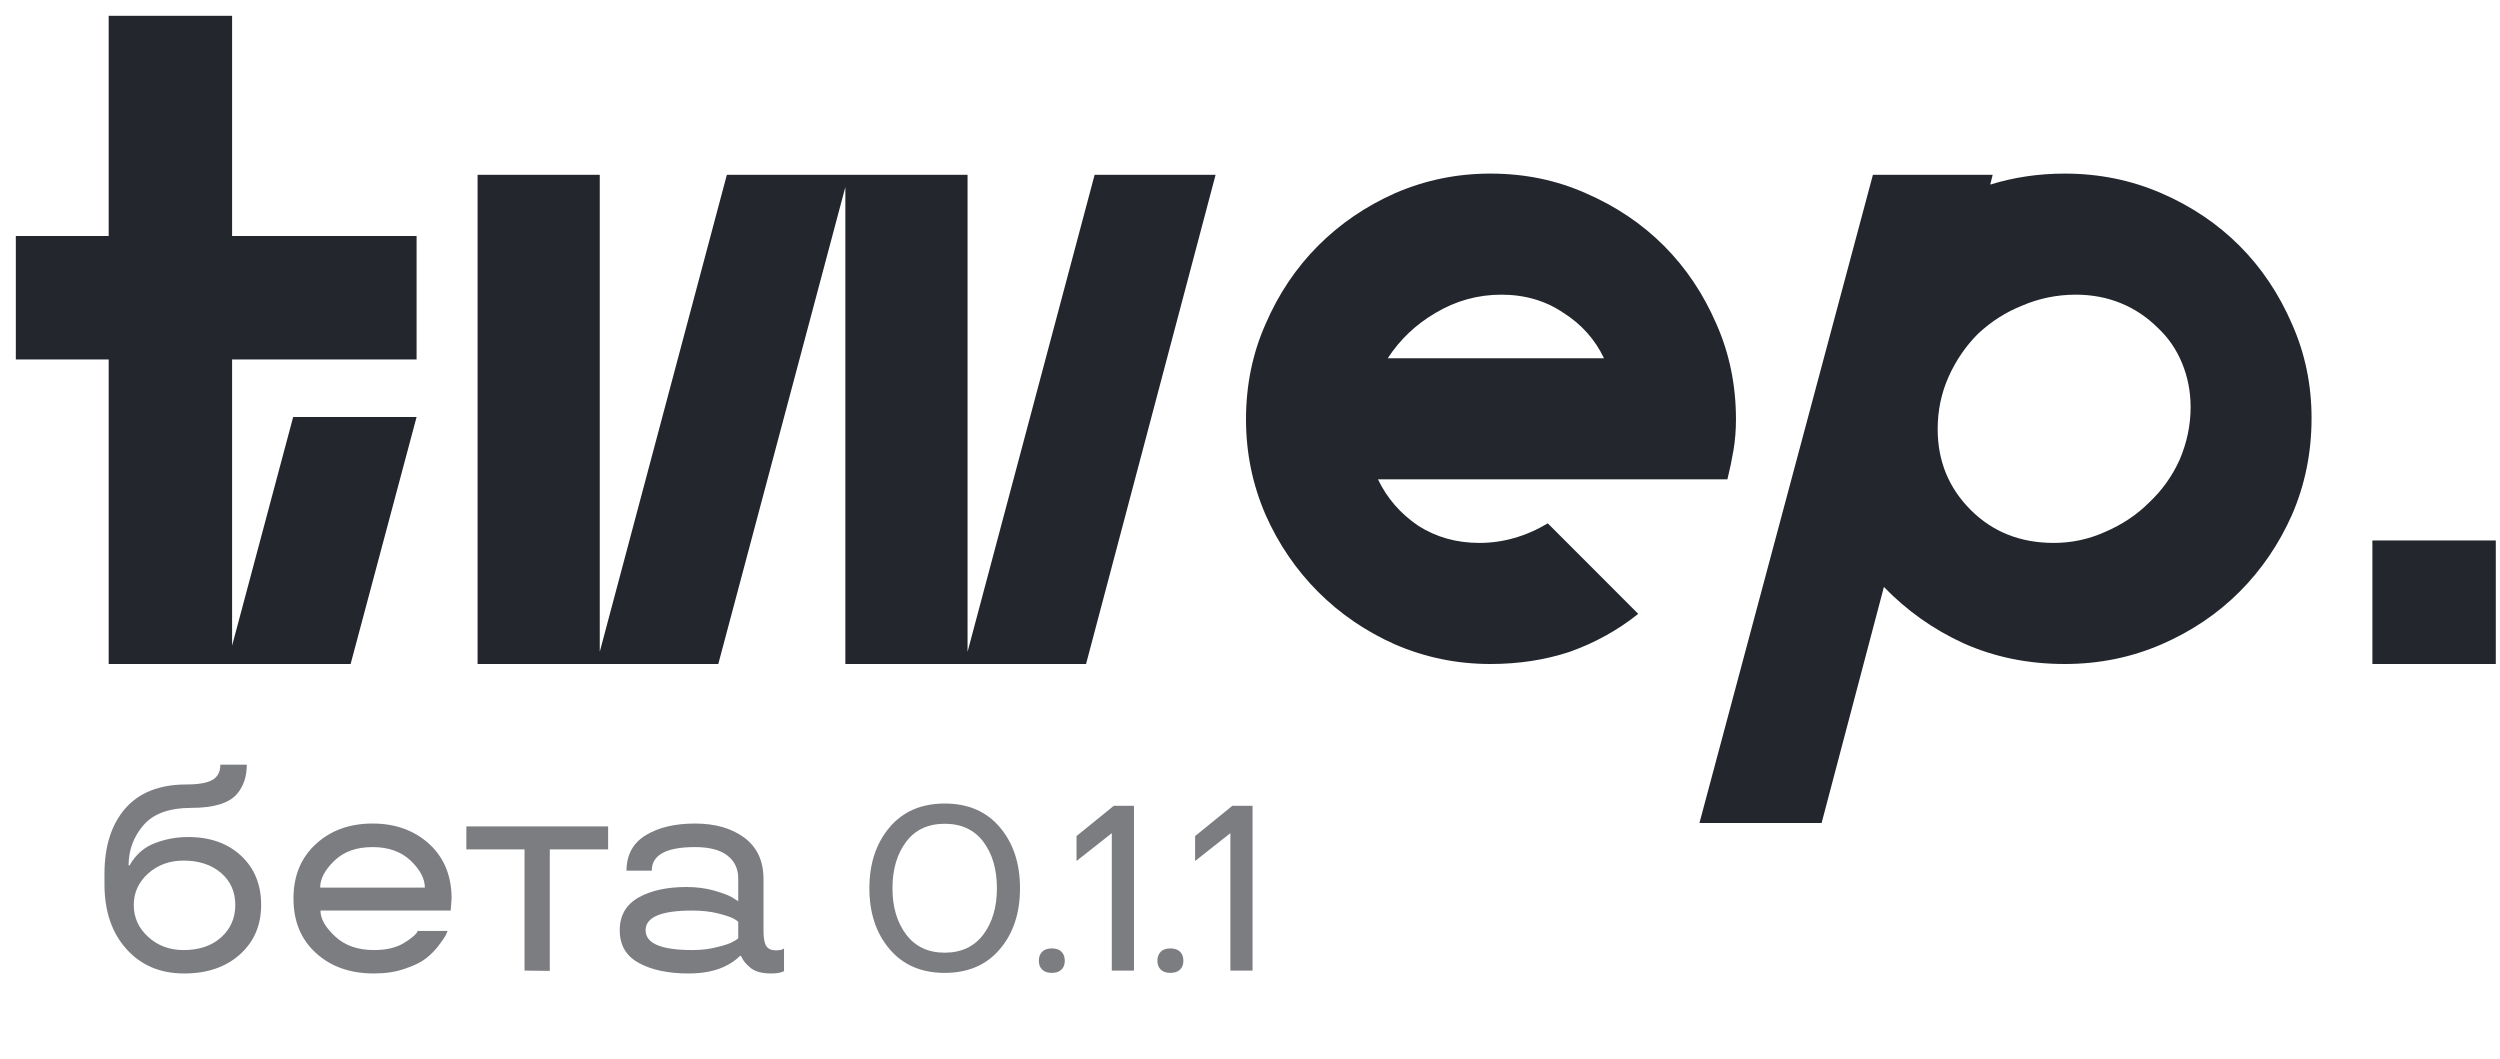
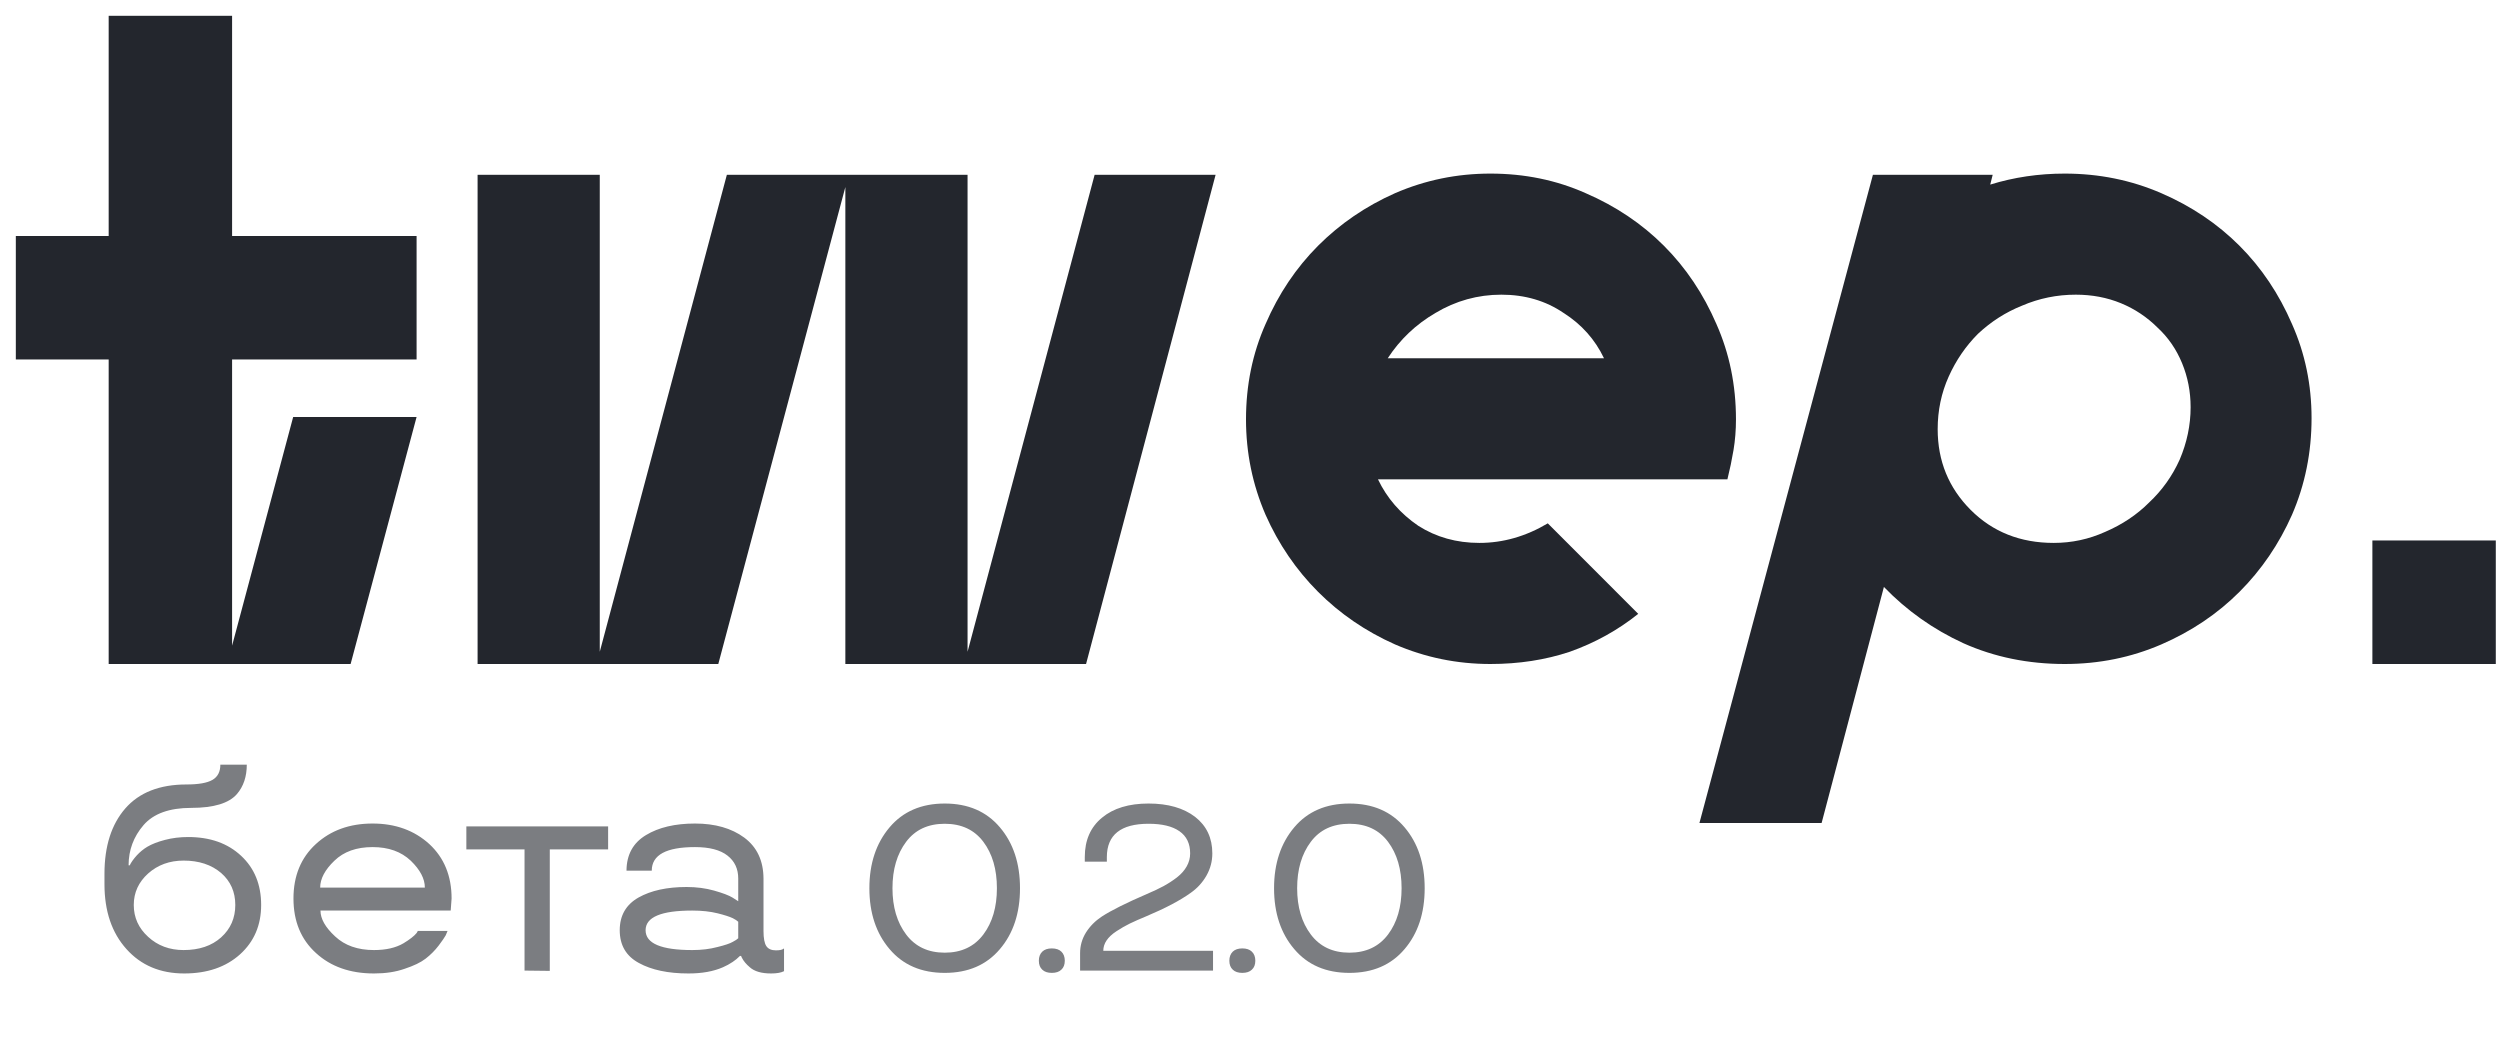
<svg xmlns="http://www.w3.org/2000/svg" width="85" height="36" viewBox="0 0 85 36" fill="none">
  <path d="M3.695 12.222V22.576H11.921L14.164 14.177H9.968L7.891 21.952V12.222H14.164V8.023H7.891V0.538H3.695V8.023H0.538V12.222H3.695Z" fill="#23262D" />
  <path d="M41.33 5.944H37.217L32.897 22.16V5.944H24.713L20.392 22.16V5.944H16.238V22.576H24.422L28.742 6.36V22.576H36.926L41.33 5.944Z" fill="#23262D" />
  <path d="M50.299 18.459C49.523 18.459 48.831 18.265 48.222 17.877C47.612 17.462 47.156 16.935 46.851 16.297H58.732C58.815 15.965 58.884 15.632 58.94 15.299C58.995 14.967 59.023 14.62 59.023 14.26C59.023 13.096 58.801 12.014 58.358 11.017C57.915 9.991 57.32 9.104 56.572 8.355C55.824 7.607 54.938 7.011 53.913 6.568C52.916 6.124 51.836 5.902 50.673 5.902C49.537 5.902 48.457 6.124 47.432 6.568C46.435 7.011 45.563 7.607 44.815 8.355C44.068 9.104 43.472 9.991 43.029 11.017C42.586 12.014 42.364 13.096 42.364 14.26C42.364 15.396 42.586 16.477 43.029 17.503C43.472 18.501 44.068 19.374 44.815 20.123C45.563 20.871 46.435 21.467 47.432 21.911C48.457 22.354 49.537 22.576 50.673 22.576C51.642 22.576 52.542 22.437 53.373 22.16C54.232 21.855 55.007 21.425 55.7 20.871L52.625 17.794C51.878 18.238 51.102 18.459 50.299 18.459ZM51.047 10.019C51.85 10.019 52.556 10.227 53.165 10.642C53.775 11.03 54.232 11.543 54.536 12.181H47.183C47.599 11.543 48.139 11.03 48.803 10.642C49.496 10.227 50.244 10.019 51.047 10.019Z" fill="#23262D" />
  <path d="M67.751 5.944H63.679L57.781 27.981H61.935L64.053 19.956C64.829 20.76 65.729 21.398 66.754 21.869C67.806 22.34 68.955 22.576 70.202 22.576C71.365 22.576 72.459 22.354 73.484 21.911C74.508 21.467 75.394 20.871 76.142 20.123C76.89 19.374 77.485 18.501 77.928 17.503C78.372 16.477 78.593 15.383 78.593 14.218C78.593 13.082 78.372 12.014 77.928 11.017C77.485 9.991 76.89 9.104 76.142 8.355C75.394 7.607 74.508 7.011 73.484 6.568C72.459 6.124 71.365 5.902 70.202 5.902C69.315 5.902 68.471 6.027 67.668 6.276L67.751 5.944ZM65.881 14.592C65.881 13.955 66.006 13.359 66.255 12.805C66.504 12.25 66.837 11.765 67.252 11.349C67.695 10.934 68.194 10.615 68.748 10.393C69.329 10.143 69.939 10.019 70.576 10.019C71.129 10.019 71.642 10.116 72.113 10.31C72.583 10.504 72.999 10.781 73.359 11.141C73.719 11.474 73.996 11.876 74.19 12.347C74.384 12.818 74.481 13.317 74.481 13.844C74.481 14.454 74.356 15.05 74.107 15.632C73.857 16.186 73.511 16.672 73.068 17.087C72.653 17.503 72.154 17.836 71.573 18.085C71.019 18.335 70.437 18.459 69.828 18.459C68.692 18.459 67.751 18.085 67.003 17.337C66.255 16.588 65.881 15.674 65.881 14.592Z" fill="#23262D" />
  <path d="M84.857 22.576V18.376H80.661V22.576H84.857Z" fill="#23262D" />
  <g opacity="0.6">
    <path d="M6.501 27.468C5.759 27.468 5.218 27.663 4.88 28.054C4.541 28.448 4.372 28.903 4.372 29.421H4.411C4.457 29.323 4.536 29.211 4.65 29.084C4.755 28.97 4.873 28.872 5.007 28.791C5.16 28.7 5.36 28.622 5.607 28.557C5.855 28.491 6.118 28.459 6.398 28.459C7.144 28.459 7.744 28.672 8.2 29.099C8.653 29.522 8.879 30.078 8.879 30.769C8.879 31.455 8.64 32.015 8.161 32.448C7.679 32.881 7.046 33.098 6.262 33.098C5.448 33.098 4.794 32.821 4.299 32.268C3.801 31.714 3.552 30.979 3.552 30.061V29.709C3.552 28.771 3.788 28.031 4.26 27.487C4.735 26.944 5.428 26.672 6.34 26.672C6.75 26.672 7.045 26.62 7.224 26.516C7.403 26.412 7.492 26.239 7.492 25.998H8.391C8.391 26.402 8.28 26.734 8.059 26.994C7.788 27.31 7.269 27.468 6.501 27.468ZM7.517 31.872C7.839 31.582 8 31.215 8 30.769C8 30.323 7.839 29.96 7.517 29.68C7.188 29.4 6.763 29.26 6.242 29.26C5.767 29.26 5.365 29.406 5.036 29.699C4.711 29.992 4.548 30.349 4.548 30.769C4.548 31.195 4.711 31.556 5.036 31.852C5.362 32.152 5.764 32.302 6.242 32.302C6.773 32.302 7.198 32.158 7.517 31.872ZM15.354 30.549L15.324 30.959H10.896C10.896 31.239 11.062 31.532 11.394 31.838C11.722 32.147 12.163 32.302 12.717 32.302C13.124 32.302 13.457 32.225 13.718 32.072C13.933 31.942 14.082 31.825 14.167 31.721L14.206 31.652H15.217C15.197 31.701 15.176 31.752 15.153 31.804C15.111 31.879 15.031 31.994 14.914 32.15C14.787 32.316 14.639 32.465 14.47 32.595C14.307 32.722 14.068 32.837 13.752 32.941C13.453 33.046 13.107 33.098 12.717 33.098C11.906 33.098 11.249 32.867 10.744 32.404C10.233 31.942 9.978 31.324 9.978 30.549C9.978 29.781 10.231 29.164 10.739 28.698C11.244 28.233 11.887 28 12.668 28C13.443 28 14.086 28.233 14.597 28.698C15.101 29.164 15.354 29.781 15.354 30.549ZM13.967 29.265C13.641 28.955 13.208 28.801 12.668 28.801C12.121 28.801 11.688 28.955 11.369 29.265C11.047 29.574 10.886 29.878 10.886 30.178H14.445C14.445 29.878 14.286 29.574 13.967 29.265ZM17.834 28.879H15.856V28.098H20.676V28.879H18.693V33.01L17.834 33V28.879ZM21.071 31.628C21.071 31.127 21.285 30.756 21.711 30.515C22.134 30.277 22.678 30.158 23.342 30.158C23.68 30.158 23.993 30.199 24.279 30.28C24.579 30.365 24.789 30.445 24.909 30.52L25.1 30.642V29.87C25.1 29.538 24.977 29.278 24.733 29.089C24.489 28.897 24.121 28.801 23.63 28.801C22.65 28.801 22.16 29.068 22.16 29.602H21.301C21.304 29.061 21.524 28.659 21.96 28.395C22.393 28.132 22.95 28 23.63 28C24.314 28 24.872 28.16 25.305 28.479C25.738 28.801 25.956 29.265 25.959 29.87V31.652C25.959 31.9 25.991 32.072 26.057 32.17C26.122 32.264 26.229 32.312 26.379 32.312C26.509 32.312 26.595 32.294 26.638 32.258L26.657 32.248V33.02C26.556 33.072 26.41 33.098 26.218 33.098C25.892 33.098 25.651 33.028 25.495 32.888C25.371 32.783 25.28 32.675 25.222 32.56L25.197 32.502H25.158C25.077 32.583 24.994 32.652 24.909 32.707C24.808 32.775 24.698 32.836 24.577 32.888C24.258 33.028 23.869 33.098 23.41 33.098C22.717 33.098 22.154 32.979 21.721 32.741C21.288 32.507 21.071 32.136 21.071 31.628ZM23.537 30.959C22.479 30.959 21.95 31.182 21.95 31.628C21.95 32.077 22.479 32.302 23.537 32.302C23.85 32.302 24.134 32.268 24.392 32.199C24.645 32.137 24.82 32.079 24.914 32.023C25.002 31.978 25.064 31.937 25.1 31.901V31.34C25.064 31.304 25.002 31.263 24.914 31.218C24.803 31.166 24.631 31.11 24.396 31.052C24.146 30.99 23.859 30.959 23.537 30.959Z" fill="#23262D" />
-     <path d="M33.996 32.27C33.54 32.809 32.915 33.078 32.121 33.078C31.327 33.078 30.702 32.809 30.246 32.27C29.788 31.733 29.559 31.043 29.559 30.199C29.559 29.361 29.788 28.671 30.246 28.129C30.702 27.59 31.327 27.32 32.121 27.32C32.915 27.32 33.54 27.59 33.996 28.129C34.452 28.665 34.68 29.355 34.68 30.199C34.68 31.046 34.452 31.736 33.996 32.27ZM33.895 30.199C33.895 29.556 33.741 29.03 33.434 28.621C33.126 28.212 32.689 28.008 32.121 28.008C31.553 28.008 31.116 28.212 30.809 28.621C30.499 29.033 30.344 29.559 30.344 30.199C30.344 30.837 30.499 31.362 30.809 31.773C31.119 32.185 31.556 32.391 32.121 32.391C32.686 32.391 33.124 32.185 33.434 31.773C33.741 31.365 33.895 30.84 33.895 30.199ZM35.438 32.969C35.36 32.898 35.321 32.797 35.321 32.664C35.321 32.534 35.36 32.431 35.438 32.355C35.513 32.283 35.621 32.246 35.762 32.246C35.903 32.246 36.011 32.283 36.086 32.355C36.164 32.431 36.203 32.534 36.203 32.664C36.203 32.797 36.164 32.898 36.086 32.969C36.011 33.042 35.903 33.078 35.762 33.078C35.621 33.078 35.513 33.042 35.438 32.969ZM37.801 28.328L36.602 29.273V28.426L37.868 27.398H38.555V33H37.801V28.328ZM39.47 32.969C39.392 32.898 39.352 32.797 39.352 32.664C39.352 32.534 39.392 32.431 39.47 32.355C39.545 32.283 39.653 32.246 39.794 32.246C39.934 32.246 40.043 32.283 40.118 32.355C40.196 32.431 40.235 32.534 40.235 32.664C40.235 32.797 40.196 32.898 40.118 32.969C40.043 33.042 39.934 33.078 39.794 33.078C39.653 33.078 39.545 33.042 39.47 32.969ZM41.833 28.328L40.634 29.273V28.426L41.9 27.398H42.587V33H41.833V28.328Z" fill="#23262D" />
+     <path d="M33.996 32.27C33.54 32.809 32.915 33.078 32.121 33.078C31.327 33.078 30.702 32.809 30.246 32.27C29.788 31.733 29.559 31.043 29.559 30.199C29.559 29.361 29.788 28.671 30.246 28.129C30.702 27.59 31.327 27.32 32.121 27.32C32.915 27.32 33.54 27.59 33.996 28.129C34.452 28.665 34.68 29.355 34.68 30.199C34.68 31.046 34.452 31.736 33.996 32.27ZM33.895 30.199C33.895 29.556 33.741 29.03 33.434 28.621C33.126 28.212 32.689 28.008 32.121 28.008C31.553 28.008 31.116 28.212 30.809 28.621C30.499 29.033 30.344 29.559 30.344 30.199C30.344 30.837 30.499 31.362 30.809 31.773C31.119 32.185 31.556 32.391 32.121 32.391C32.686 32.391 33.124 32.185 33.434 31.773C33.741 31.365 33.895 30.84 33.895 30.199ZM35.438 32.969C35.36 32.898 35.321 32.797 35.321 32.664C35.321 32.534 35.36 32.431 35.438 32.355C35.513 32.283 35.621 32.246 35.762 32.246C35.903 32.246 36.011 32.283 36.086 32.355C36.164 32.431 36.203 32.534 36.203 32.664C36.203 32.797 36.164 32.898 36.086 32.969C36.011 33.042 35.903 33.078 35.762 33.078C35.621 33.078 35.513 33.042 35.438 32.969ZM41.243 33H36.723V32.406C36.723 32.154 36.79 31.921 36.922 31.707C37.058 31.491 37.239 31.309 37.465 31.16C37.786 30.952 38.296 30.697 38.997 30.395C39.213 30.303 39.4 30.215 39.559 30.129C39.718 30.043 39.87 29.944 40.016 29.832C40.162 29.717 40.273 29.592 40.348 29.457C40.426 29.319 40.465 29.172 40.465 29.016C40.465 28.682 40.344 28.431 40.102 28.262C39.86 28.092 39.51 28.008 39.051 28.008C38.109 28.008 37.636 28.384 37.633 29.137V29.297H36.883V29.137C36.883 28.566 37.079 28.121 37.469 27.801C37.855 27.48 38.382 27.32 39.051 27.32C39.71 27.32 40.238 27.471 40.633 27.773C41.024 28.078 41.219 28.492 41.219 29.016C41.219 29.284 41.153 29.535 41.02 29.77C40.887 30.004 40.708 30.201 40.481 30.359C40.122 30.617 39.62 30.881 38.977 31.152C38.751 31.246 38.562 31.329 38.411 31.402C38.262 31.475 38.113 31.561 37.962 31.66C37.81 31.759 37.697 31.865 37.622 31.977C37.549 32.086 37.512 32.203 37.512 32.328H41.243V33ZM41.915 32.969C41.837 32.898 41.798 32.797 41.798 32.664C41.798 32.534 41.837 32.431 41.915 32.355C41.99 32.283 42.099 32.246 42.239 32.246C42.38 32.246 42.488 32.283 42.563 32.355C42.642 32.431 42.681 32.534 42.681 32.664C42.681 32.797 42.642 32.898 42.563 32.969C42.488 33.042 42.38 33.078 42.239 33.078C42.099 33.078 41.99 33.042 41.915 32.969ZM47.755 32.27C47.299 32.809 46.674 33.078 45.88 33.078C45.086 33.078 44.461 32.809 44.005 32.27C43.547 31.733 43.318 31.043 43.318 30.199C43.318 29.361 43.547 28.671 44.005 28.129C44.461 27.59 45.086 27.32 45.88 27.32C46.674 27.32 47.299 27.59 47.755 28.129C48.211 28.665 48.439 29.355 48.439 30.199C48.439 31.046 48.211 31.736 47.755 32.27ZM47.654 30.199C47.654 29.556 47.5 29.03 47.193 28.621C46.885 28.212 46.448 28.008 45.88 28.008C45.312 28.008 44.875 28.212 44.568 28.621C44.258 29.033 44.103 29.559 44.103 30.199C44.103 30.837 44.258 31.362 44.568 31.773C44.878 32.185 45.315 32.391 45.88 32.391C46.445 32.391 46.883 32.185 47.193 31.773C47.5 31.365 47.654 30.84 47.654 30.199Z" fill="#23262D" />
  </g>
</svg>
